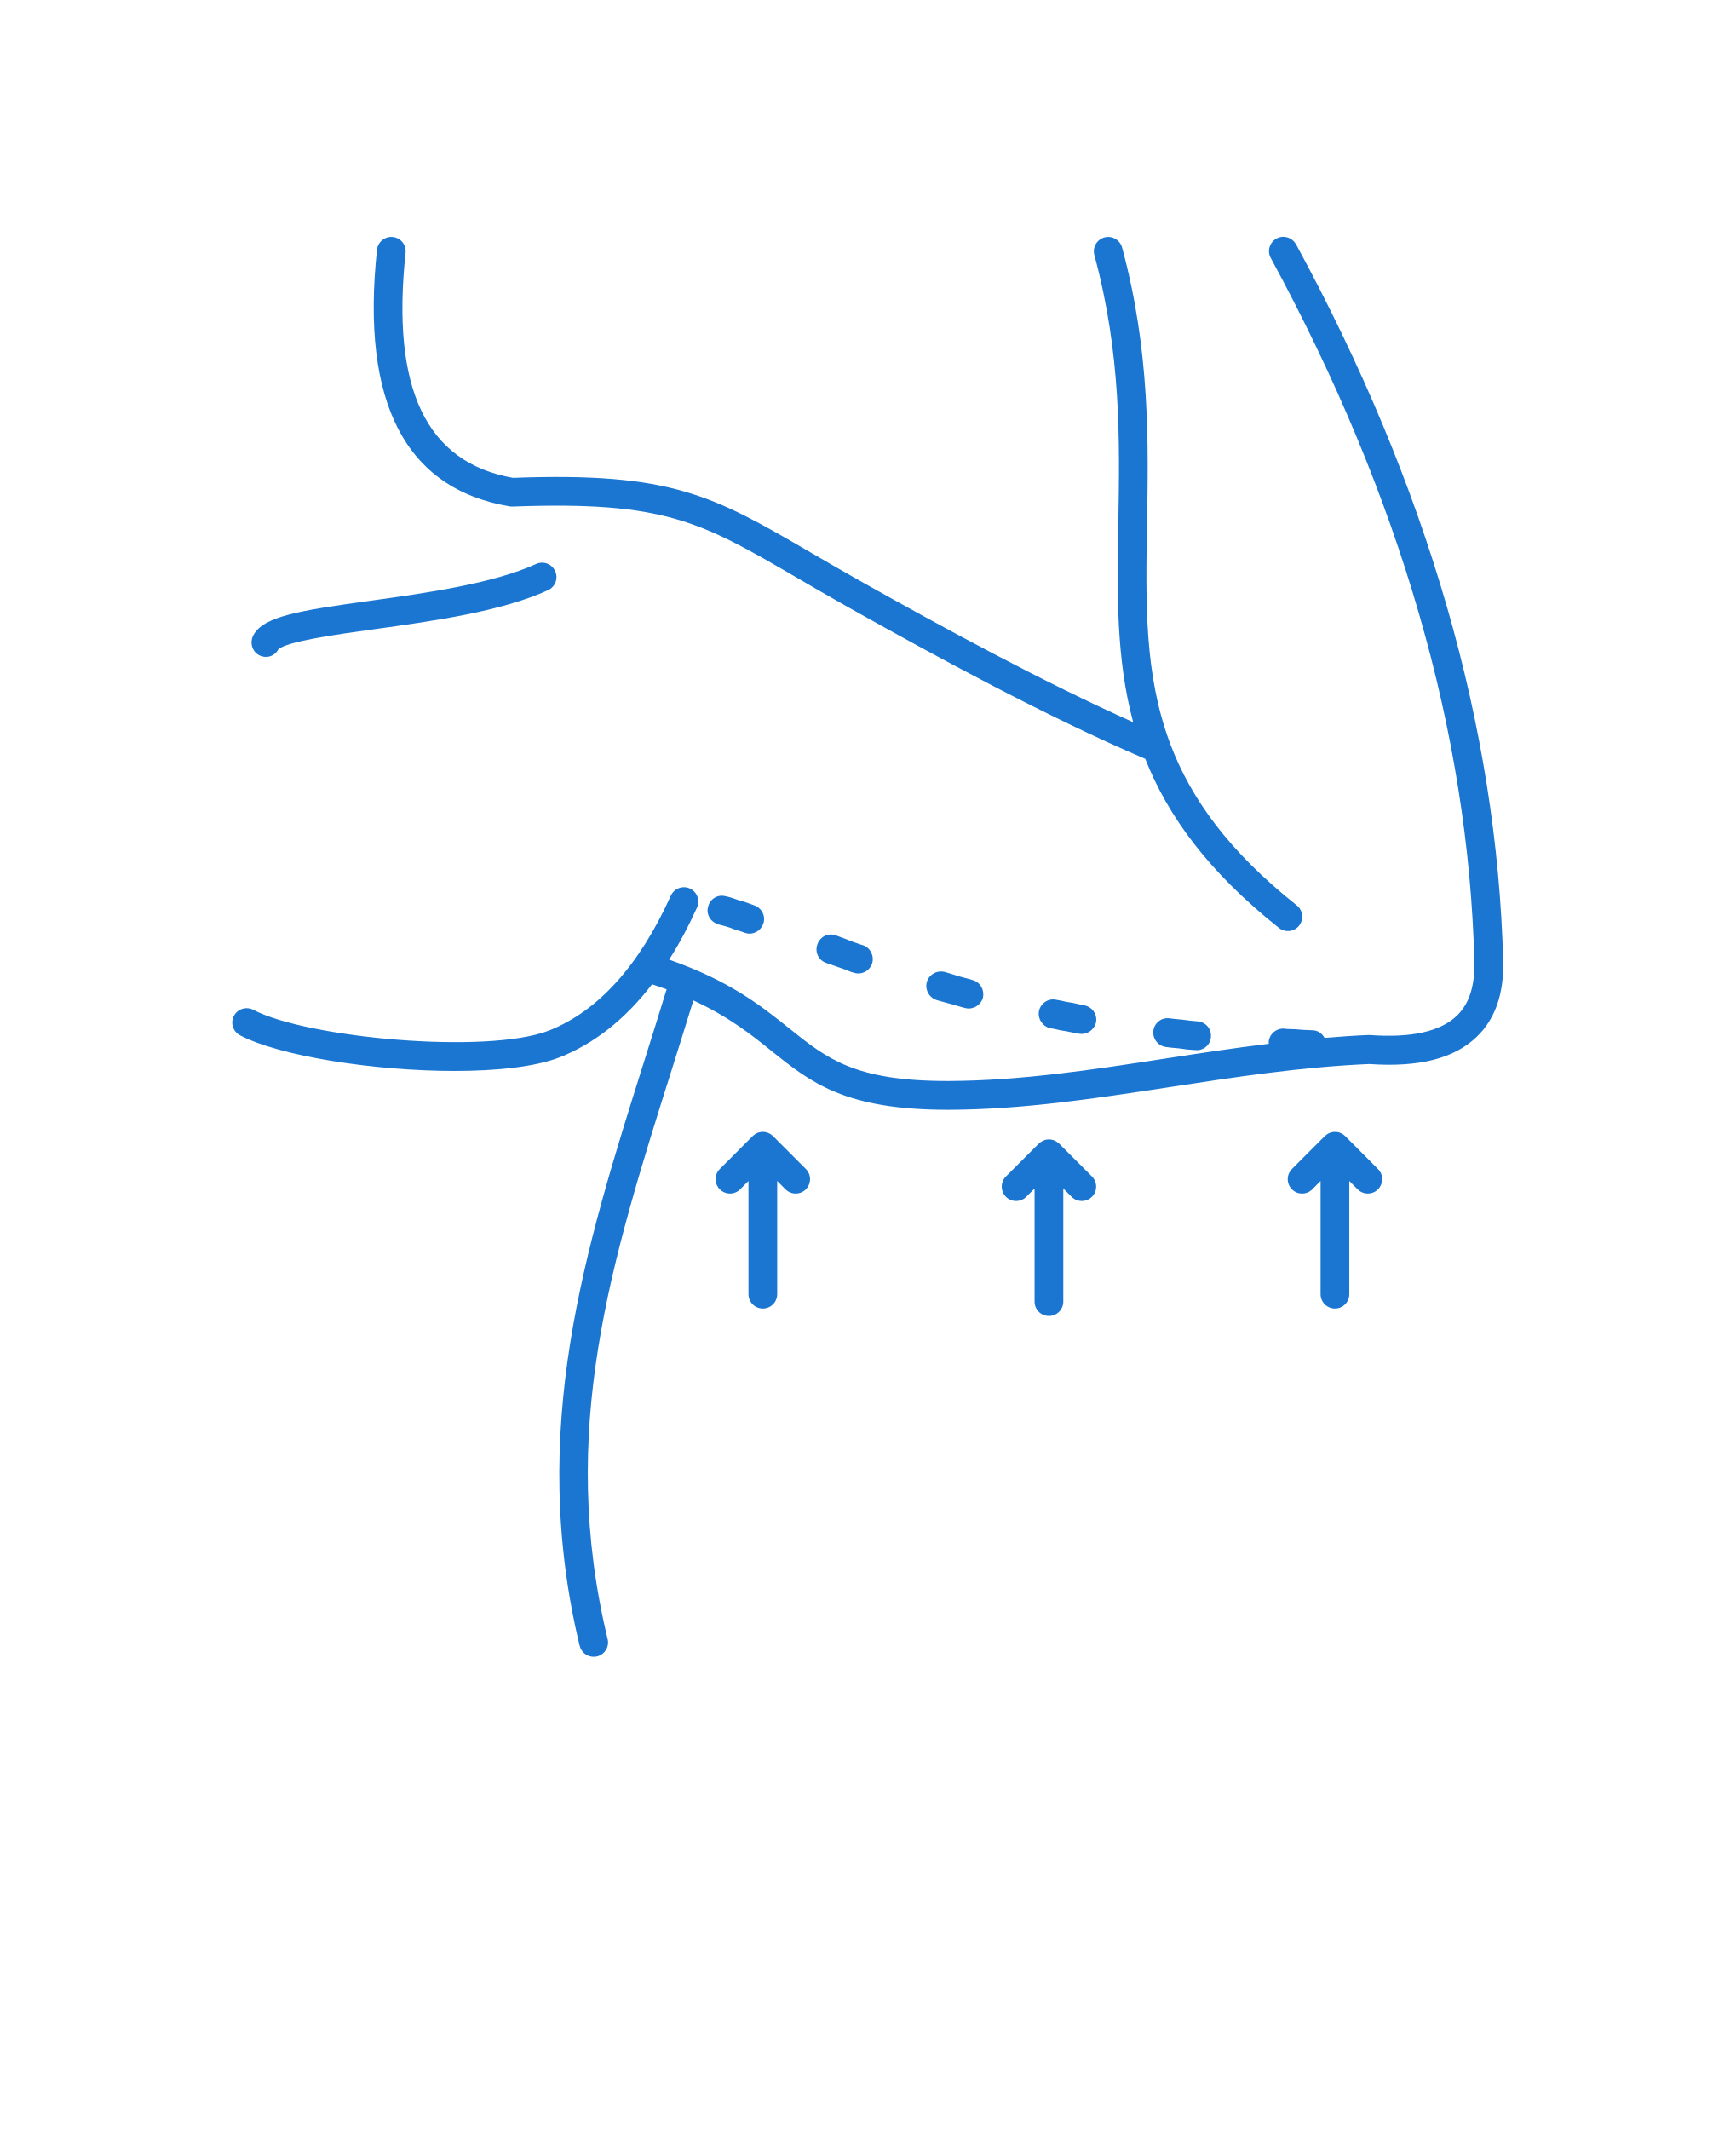
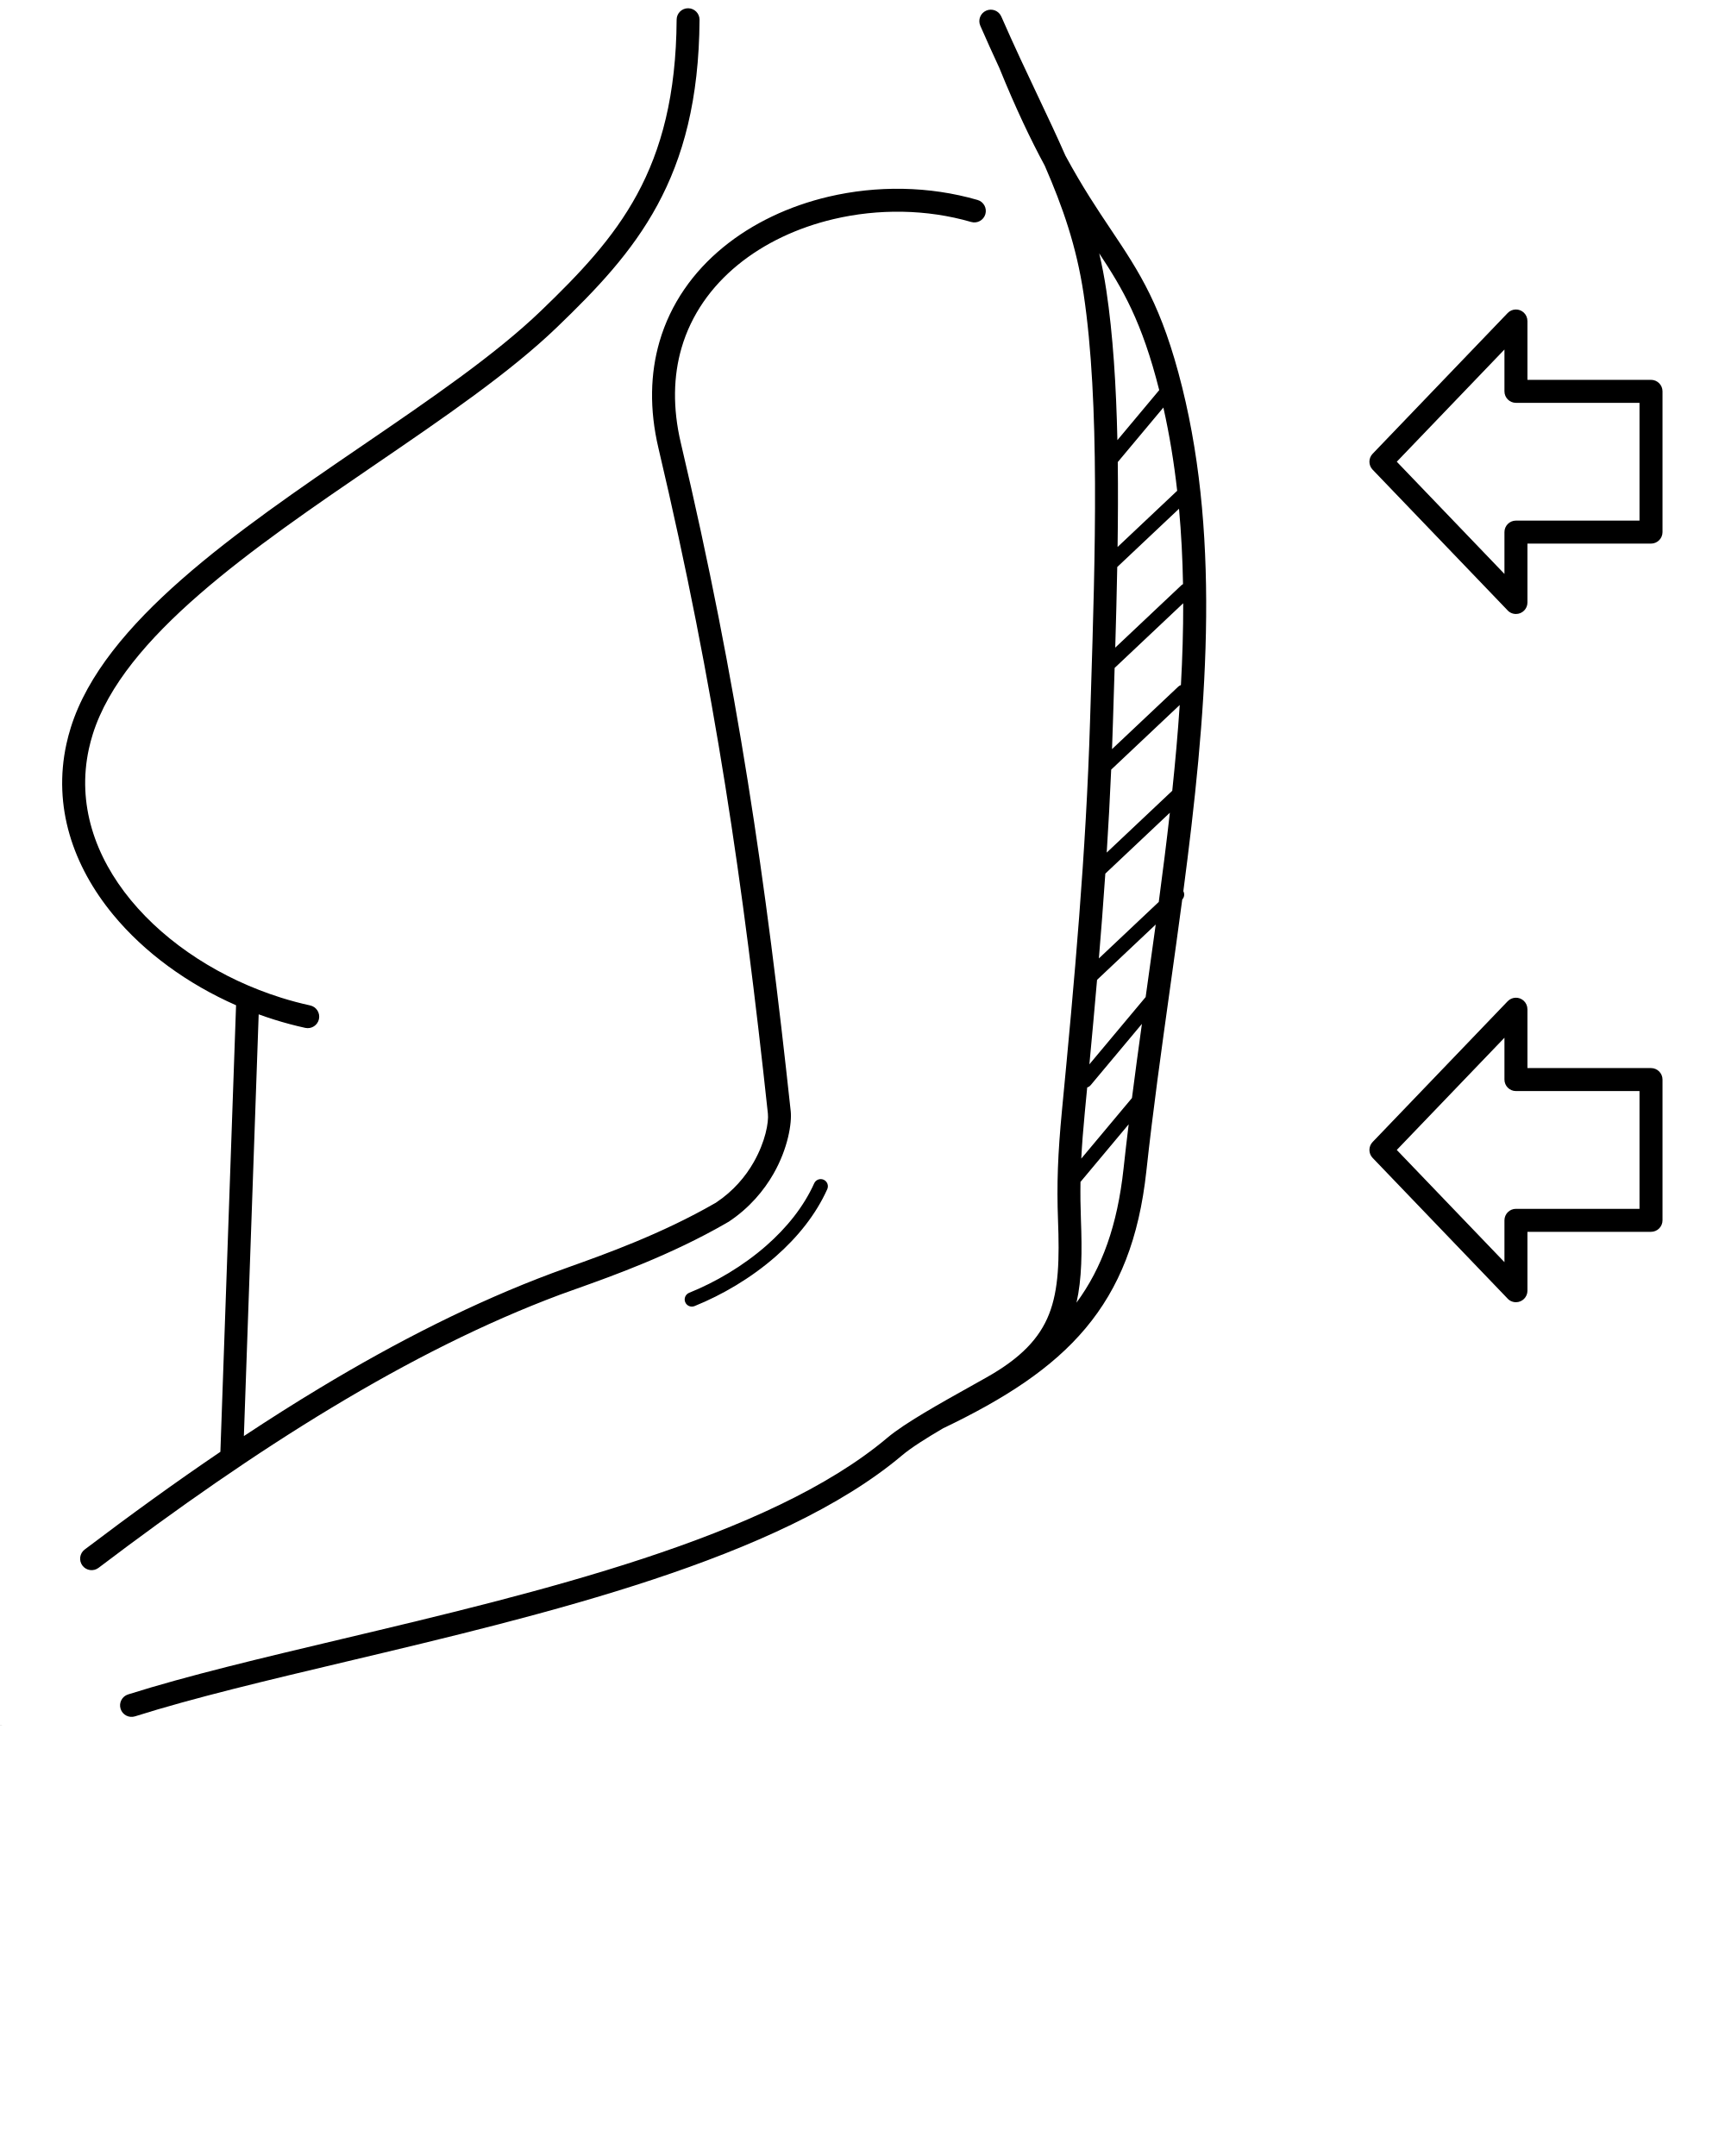
- <svg xmlns="http://www.w3.org/2000/svg" version="1.1" viewBox="-5.0 -10.0 110.0 135.0">
-   <path fill="#1a76d1" d="m11.059 30.262c0.645-1.199 2.871-1.559 7.445-2.191 3.461-0.48 7.766-1.082 10.484-2.328 0.461-0.207 0.996-0.008 1.207 0.453 0.207 0.457 0.008 1-0.449 1.207-2.965 1.355-7.231 1.949-10.992 2.473-2.379 0.328-5.637 0.781-6.117 1.293-0.164 0.301-0.461 0.465-0.777 0.465-0.148 0-0.301-0.035-0.445-0.113-0.441-0.242-0.594-0.812-0.355-1.258zm16.25-8.168c0.062 0.012 0.125 0.016 0.188 0.012 9.648-0.359 11.938 0.965 18.039 4.519 0.977 0.57 2.051 1.195 3.262 1.875 5.477 3.074 12.527 6.918 18.805 9.598 1.422 3.598 3.965 7.129 8.473 10.715 0.168 0.133 0.367 0.199 0.566 0.199 0.27 0 0.535-0.117 0.715-0.344 0.312-0.395 0.246-0.969-0.145-1.281-4.324-3.434-6.711-6.769-8.016-10.215-0.016-0.051-0.027-0.094-0.051-0.137-1.594-4.312-1.52-8.797-1.43-13.867 0.09-5.129 0.191-10.941-1.582-17.48-0.133-0.484-0.633-0.773-1.117-0.641s-0.773 0.633-0.641 1.117c1.703 6.285 1.609 11.719 1.52 16.969-0.078 4.445-0.148 8.602 0.941 12.641-5.812-2.598-12.137-6.051-17.145-8.863-1.203-0.676-2.266-1.293-3.238-1.859-6.234-3.629-8.828-5.141-18.93-4.766-5.504-0.969-7.731-5.637-6.812-14.266 0.055-0.5-0.309-0.949-0.809-1-0.5-0.055-0.949 0.309-1.004 0.809-1.031 9.68 1.797 15.152 8.41 16.266zm49.848-16.609c-0.242-0.441-0.793-0.605-1.234-0.367-0.441 0.242-0.605 0.797-0.363 1.234 8.199 15.098 12.543 30.105 12.906 44.621 0.031 1.547-0.336 2.668-1.129 3.422-1.039 0.984-2.879 1.395-5.469 1.207-0.035-0.004-0.066-0.004-0.102-0.004-0.941 0.039-1.871 0.105-2.797 0.184-0.148-0.27-0.414-0.473-0.742-0.484l-0.562-0.023-0.543-0.039-0.566-0.023-0.152-0.02c-0.52-0.023-0.953 0.367-0.977 0.867-0.004 0.031 0.012 0.059 0.012 0.094-2.215 0.27-4.391 0.602-6.523 0.93-4.711 0.727-9.16 1.406-13.711 1.43h-0.145c-5.863 0-7.613-1.402-10.027-3.336-1.766-1.414-3.75-3.004-7.613-4.356 0.633-0.996 1.223-2.098 1.766-3.301 0.207-0.457 0.004-1-0.453-1.207s-1-0.004-1.207 0.457c-2.008 4.441-4.613 7.32-7.738 8.551-3.953 1.52-15.344 0.461-18.73-1.32-0.445-0.23-0.996-0.062-1.23 0.383-0.234 0.445-0.062 0.992 0.383 1.23 2.516 1.324 8.508 2.262 13.602 2.262 2.672 0 5.094-0.258 6.637-0.852 2.219-0.871 4.188-2.43 5.887-4.641 0.32 0.105 0.629 0.215 0.922 0.32-0.461 1.508-0.93 2.996-1.391 4.461-3.812 12.078-7.41 23.484-4.121 37.145 0.102 0.418 0.473 0.699 0.887 0.699 0.07 0 0.141-0.008 0.215-0.023 0.488-0.117 0.789-0.609 0.672-1.098-3.172-13.172 0.191-23.828 4.09-36.172 0.445-1.418 0.898-2.856 1.344-4.309 2.254 1.039 3.664 2.164 4.945 3.195 2.5 2.008 4.664 3.738 11.176 3.738h0.145c4.688-0.023 9.199-0.719 13.977-1.445 4.074-0.625 8.293-1.273 12.602-1.457 3.141 0.219 5.363-0.34 6.801-1.711 1.168-1.109 1.738-2.715 1.691-4.777-0.371-14.824-4.789-30.113-13.129-45.465zm-20.672 46.578-0.648-0.172-0.629-0.195-0.305-0.09c-0.5-0.133-1 0.152-1.148 0.629-0.133 0.5 0.152 1 0.629 1.152l0.305 0.086 0.648 0.176 0.672 0.195 0.172 0.043c0.477 0.133 1-0.172 1.129-0.648 0.109-0.5-0.172-1-0.672-1.129zm-6.898-2.191-0.5-0.172-0.5-0.195-0.477-0.176-0.109-0.043c-0.477-0.176-0.996 0.062-1.172 0.539-0.195 0.48 0.043 1.02 0.52 1.195l0.109 0.039 0.5 0.176 0.5 0.172 0.5 0.195 0.152 0.043c0.477 0.172 1-0.086 1.172-0.562 0.152-0.48-0.086-0.996-0.562-1.172zm13.797 3.773-0.391-0.086-0.391-0.062-0.391-0.086-0.262-0.047c-0.5-0.105-0.977 0.219-1.086 0.719-0.086 0.5 0.238 0.977 0.715 1.086l0.262 0.043 0.391 0.09 0.41 0.066 0.41 0.086 0.348 0.062c0.5 0.086 0.977-0.238 1.086-0.738 0.086-0.5-0.262-0.977-0.762-1.062zm7.531 1.086-0.477-0.043-0.477-0.062-0.477-0.043-0.348-0.043c-0.496-0.066-0.953 0.281-1.02 0.781-0.062 0.52 0.305 0.977 0.805 1.039l0.348 0.043 0.477 0.043 0.477 0.066 0.5 0.039h0.043c0.5 0.066 0.953-0.305 0.996-0.801 0.062-0.52-0.305-0.957-0.824-1.02zm-28.355-7.441-0.367-0.133-0.391-0.109-0.367-0.129-0.367-0.105h-0.043c-0.477-0.152-0.996 0.129-1.129 0.629-0.152 0.477 0.133 0.996 0.629 1.129l0.02 0.02 0.348 0.09 0.367 0.109 0.348 0.133 0.367 0.109 0.238 0.086c0.477 0.176 0.996-0.086 1.172-0.562 0.176-0.48-0.086-1-0.562-1.172zm1.445 14.715h-0.004c-0.164-0.164-0.391-0.266-0.641-0.266s-0.477 0.102-0.641 0.266h-0.004l-2.082 2.086c-0.355 0.355-0.355 0.934 0 1.289 0.355 0.355 0.934 0.355 1.289 0l0.527-0.531v7.176c0 0.504 0.406 0.91 0.91 0.91s0.91-0.406 0.91-0.91v-7.176l0.527 0.531c0.18 0.176 0.41 0.266 0.645 0.266s0.465-0.086 0.645-0.266c0.355-0.359 0.355-0.938 0-1.289zm36.273 0h-0.004c-0.164-0.164-0.391-0.266-0.641-0.266-0.254 0-0.477 0.102-0.645 0.266h-0.004l-2.082 2.086c-0.355 0.355-0.355 0.934 0 1.289 0.355 0.355 0.934 0.355 1.289 0l0.527-0.531v7.176c0 0.504 0.406 0.91 0.91 0.91s0.91-0.406 0.91-0.91v-7.176l0.527 0.531c0.18 0.176 0.41 0.266 0.645 0.266 0.234 0 0.469-0.086 0.645-0.266 0.355-0.359 0.355-0.938 0-1.289zm-18.137 0.477c0-0.004-0.004-0.004-0.008-0.004-0.082-0.078-0.18-0.148-0.289-0.191-0.223-0.094-0.473-0.094-0.695 0-0.109 0.047-0.207 0.113-0.289 0.191 0 0.004-0.004 0.004-0.008 0.004l-2.082 2.082c-0.355 0.355-0.355 0.934 0 1.289 0.355 0.355 0.934 0.355 1.289 0l0.527-0.527v7.172c0 0.504 0.406 0.91 0.91 0.91s0.91-0.41 0.91-0.91v-7.172l0.527 0.527c0.18 0.18 0.41 0.266 0.645 0.266s0.465-0.09 0.645-0.266c0.355-0.355 0.355-0.934 0-1.289z" />
+ <svg xmlns="http://www.w3.org/2000/svg" xml:space="preserve" version="1.1" style="shape-rendering:geometricPrecision;text-rendering:geometricPrecision;image-rendering:optimizeQuality;" viewBox="0 0 60000 75000" x="0px" y="0px" fill-rule="evenodd" clip-rule="evenodd">
+   <defs>
+     <style type="text/css">
+    
+     .fil0 {fill:black;fill-rule:nonzero}
+    
+   </style>
+   </defs>
+   <g>
+     <path class="fil0" d="M34096.94 894.75c-88.02,-201.93 4.32,-436.99 206.25,-525.01 201.93,-88.02 436.99,4.32 525.01,206.25 222.14,507.84 440.9,989.16 653.99,1448.9 6.16,11.71 11.8,23.82 16.87,36.34l0.12 0.3c205.88,443.71 406.44,867.34 599.57,1275.33 345.67,730.21 667.87,1410.91 959.52,2077.41 586.25,1083.6 1108.27,1863.77 1581.21,2570.49 992.85,1483.63 1777.21,2655.72 2480.95,5493.43 1348.89,5439.14 837.36,11447.89 39.23,17523.06 49.76,92.67 36.42,209.56 -38.14,288.71 -136.03,1024.69 -279.5,2051.05 -422.87,3076.65 -298.65,2136.33 -596.84,4269.42 -825.46,6373.7 -254.7,2344.42 -939.86,4064.83 -2116.52,5468.1 -1162.15,1385.99 -2792.54,2443.68 -4955.19,3478.65 -593.67,348.02 -1110.49,674.84 -1420.71,936.58 -4270.29,3602.86 -12407.08,5533.61 -19345.21,7179.91 -2746.55,651.71 -5303.67,1258.48 -7339.39,1902.39 -210.55,66.44 -435.12,-50.39 -501.56,-260.94 -66.44,-210.55 50.39,-435.12 260.94,-501.56 2064.52,-653.02 4634.86,-1262.93 7395.63,-1918.01 6854.09,-1626.36 14892.33,-3533.73 19013.97,-7011.17 602.21,-508.09 1826.09,-1191.5 2980.36,-1836.02 5.97,-3.33 -31.88,17.85 454.66,-255.16 1208.58,-678.14 1858.08,-1368.84 2187.87,-2206.14 339.49,-861.92 363.64,-1914.96 312.11,-3277.23 -23.25,-615.07 -25.2,-1190.84 -2.95,-1803.95 22.18,-611.19 68.42,-1258.16 141.55,-2017.28 215.57,-2237.41 422.86,-4452.76 597.74,-6731.56 172.68,-2250.17 307.97,-4499.3 377.58,-6779.41 9.92,-325.14 20.2,-653.62 30.53,-984.71 149.32,-4780.56 315.85,-10112.36 -253.97,-13901.08 -249.17,-1656.7 -725.83,-3022.59 -1351.33,-4457.98 -482.64,-894.1 -1007.06,-1987.98 -1580.86,-3402.51l-0.04 -0.11c-213.46,-460.79 -434.15,-946.71 -661.46,-1466.37zm23329.35 41956.41l-4297.65 0 0 2048.33c0,220.91 -179.09,400 -400,400 -123.99,0 -234.79,-56.42 -308.16,-144.98l-4677 -4875.12c-149.14,-155.05 -147.95,-399.48 0.02,-553.1l4697.64 -4896.69c152.73,-158.78 405.28,-163.67 564.06,-10.94 81.4,78.29 122.33,182.82 122.34,287.5l1.1 0 0 2048.34 4297.65 0c220.91,0 400,179.09 400,400l0 4896.66c0,220.91 -179.09,400 -400,400zm-4697.65 -800l4297.65 0 0 -4096.66 -4297.65 0c-220.91,0 -400,-179.09 -400,-400l0 -1455.15 -3744.84 3903.48 3744.84 3903.48 0 -1455.15c0,-220.91 179.09,-400 400,-400zm4697.65 -23141.05l-4297.65 0 0 2048.33c0,220.91 -179.09,400 -400,400 -123.99,0 -234.79,-56.42 -308.16,-144.98l-4677 -4875.13c-149.14,-155.05 -147.95,-399.48 0.02,-553.1l4697.64 -4896.68c152.73,-158.78 405.28,-163.67 564.06,-10.94 81.4,78.29 122.33,182.82 122.34,287.5l1.1 0 0 2048.33 4297.65 0c220.91,0 400,179.09 400,400l0 4896.67c0,220.91 -179.09,400 -400,400zm-4697.65 -800l4297.65 0 0 -4096.67 -4297.65 0c-220.91,0 -400,-179.09 -400,-400l0 -1455.15 -3744.84 3903.48 3744.84 3903.48 0 -1455.14c0,-220.91 179.09,-400 400,-400zm-13470.5 21000.66l-1676.04 2004.03c-7.19,431.09 -1.84,853.21 14.93,1296.79 42.91,1134.54 34.26,2076.07 -153.74,2903.7 891.04,-1211.15 1422.67,-2694.48 1636.14,-4659.36 55.81,-513.73 115.71,-1028.88 178.71,-1545.16zm-1648.34 1192.85l1762.89 -2107.87c109.83,-857.12 226.57,-1716.84 345.74,-2577.81l-1782.55 2131.38c-32.72,39.1 -74.89,65.64 -120.37,79.1 -27.47,287.71 -55.16,576.06 -83,865.06 -57.37,595.41 -97.79,1119.38 -122.71,1610.14zm282.05 -3279.71l1956.46 -2339.32 59.72 -427.36c97.67,-698.64 195.36,-1397.64 290.69,-2096.12l-2040.32 1924.71c-83.8,971.4 -173.51,1950.87 -266.55,2938.09zm329.78 -3683.44l2083.25 -1965.22c138.48,-1037.08 269.73,-2072.33 385.81,-3102.96l-2244.37 2117.2c-35.47,520.46 -73.23,1039.19 -112.95,1556.81 -35.52,462.8 -72.86,927.53 -111.74,1394.17zm272.89 -3682.16l2279.44 -2150.29c105.19,-1000.55 194.19,-1996.07 259.66,-2983.96l-2383.62 2248.55c-42.23,971.13 -94.76,1931.77 -155.48,2885.7zm2487.96 -5771.72c27.57,-25.94 59.5,-44.37 93.25,-55.4 52.59,-957.42 81.31,-1907.05 79.44,-2846.53l-2385.45 2250.29c-9.35,305.08 -18.83,608.49 -28.24,909.73 -10.33,331.09 -20.61,659.57 -30.53,984.71 -9.5,311.26 -20.16,621.25 -31.89,930.1l2303.42 -2172.9zm106.77 -3525.46c18.12,-17.05 38.12,-30.84 59.28,-41.44 -15.82,-884.25 -60.26,-1758.96 -139.4,-2621.99l-2148.32 2026.59c-17.47,937.22 -42.45,1876.84 -69.82,2804.88l2298.26 -2168.04zm-2216.92 -1333.42l2072.98 -1955.53c-110.18,-982 -267.29,-1948.17 -480.24,-2895.37l-1586.08 1896.46c11.94,966.8 7.65,1957.28 -6.66,2954.44zm-6.43 -3716.85l1455.05 -1739.78c-602.27,-2387.32 -1269.36,-3522.55 -2087.52,-4758.01 97.14,412.9 180.24,840.58 247.82,1289.89 231.09,1536.51 343.04,3316.79 384.65,5207.9zm-10546.71 25853.77c56.09,-125.66 203.44,-182.07 329.1,-125.98 125.66,56.09 182.07,203.44 125.98,329.1 -399.89,890.53 -1037.58,1676.4 -1787.81,2335.37 -857.54,753.23 -1864.11,1342.06 -2829.31,1731.62 -127.82,51.23 -272.99,-10.86 -324.22,-138.68 -51.23,-127.82 10.86,-272.99 138.68,-324.22 917.38,-370.26 1873.33,-929.26 2686.73,-1643.72 699.7,-614.59 1292.51,-1343.22 1660.85,-2163.49zm-3453.39 692.73c9.03,-5.19 18.19,-9.98 27.43,-14.39 4.63,-3.35 9.33,-6.64 14.14,-9.83 604.89,-402.57 1024.86,-907.3 1306.75,-1401.69 410.89,-720.63 527.49,-1393.83 495.21,-1693.35 -429.16,-3981.63 -888.37,-7683.55 -1485.55,-11426.72 -596.78,-3740.67 -1333.99,-7537.88 -2320.57,-11719 -323.11,-1369.39 -282.14,-2610.46 35.4,-3705.78 384.73,-1327.04 1173.69,-2430.2 2212.28,-3282.11 1027.97,-843.2 2299.02,-1439.18 3661.01,-1760.55 1679.69,-396.34 3505.68,-376.33 5189.77,111.91 211.42,61.27 333.14,282.33 271.87,493.75 -61.27,211.42 -282.33,333.14 -493.75,271.87 -1548.47,-448.92 -3232.84,-466.04 -4786.63,-99.41 -1247.9,294.44 -2406.42,835.55 -3336.01,1598.05 -918.97,753.79 -1615.64,1725.01 -1952.92,2888.37 -279.98,965.76 -313.55,2070.81 -22.9,3302.64 987.47,4184.87 1727.94,8001.83 2329.95,11775.26 601.61,3770.92 1062.37,7483.11 1491.81,11467.34 44.13,409.46 -92.45,1289.73 -595.21,2171.49 -336.67,590.47 -838.05,1193.14 -1559.89,1673.55 -18.52,12.26 -37.7,22.75 -57.33,31.55 -9.01,6.21 -18.32,12.12 -27.98,17.67 -1928.37,1111.56 -3949.03,1833.1 -5181.7,2273.25 -275.2,98.26 -517.3,184.72 -598.99,215.24 -2626.54,981.36 -5266.42,2316.66 -7936.01,3926 -2674.5,1612.29 -5374.89,3498.06 -8118.92,5577.62 -176.04,132.89 -426.49,97.92 -559.38,-78.12 -132.89,-176.04 -97.92,-426.49 78.12,-559.38 1586.19,-1202.1 3158.31,-2340.15 4719.85,-3399.15l545.35 -15533.8c-1684.12,-741.22 -3191.57,-1834.16 -4278.17,-3154.17 -1392.82,-1692 -2099.51,-3754.7 -1622.16,-5936.03 41.23,-188.38 91.94,-379.31 152.48,-572.65 1146.93,-3662.88 5768.65,-6820.36 10147.05,-9811.6 2346.39,-1603.01 4621.61,-3157.41 6211.75,-4688.38 1321.84,-1272.66 2498.91,-2496.99 3340.4,-4049.96 839.22,-1548.79 1356.87,-3443.17 1372.66,-6072.79 0.86,-220.05 179.95,-397.74 400,-396.88 220.05,0.86 397.74,179.95 396.88,400 -16.7,2779.65 -569.73,4792.93 -1466.42,6447.79 -894.43,1650.67 -2118.59,2926.07 -3490.4,4246.84 -1639.96,1578.94 -3941.42,3151.27 -6314.87,4772.76 -4266.76,2914.97 -8770.63,5991.93 -9834.55,9389.72 -52.25,166.88 -96.74,334.94 -133.72,503.91 -420.32,1920.7 213.11,3750.52 1456.52,5261.01 1268.45,1540.92 3166.3,2751.69 5238.69,3400.6 328.11,102.73 662.29,191.61 1000.73,265.67 215.73,46.6 352.85,259.28 306.25,475.01 -46.6,215.73 -259.28,352.85 -475.01,306.25 -358.06,-78.35 -715.23,-173.52 -1069.47,-284.43 -185.36,-58.04 -369.42,-120.44 -551.97,-186.86l-515.04 14670.58c886.63,-586.69 1770.03,-1146.95 2650.85,-1677.94 2703.75,-1629.93 5387.2,-2985.97 8070.39,-3988.5 256.8,-95.95 421.21,-154.66 608.35,-221.48 1213.06,-433.14 3201.58,-1143.21 5053.58,-2210.75z" />
+   </g>
+   <text x="0" y="60015" fill="#000000" font-size="5px" font-weight="bold" font-family="'Helvetica Neue', Helvetica, Arial-Unicode, Arial, Sans-serif">Created by Olena Panasovska</text>
+   <text x="0" y="60020" fill="#000000" font-size="5px" font-weight="bold" font-family="'Helvetica Neue', Helvetica, Arial-Unicode, Arial, Sans-serif">from the Noun Project</text>
</svg>
